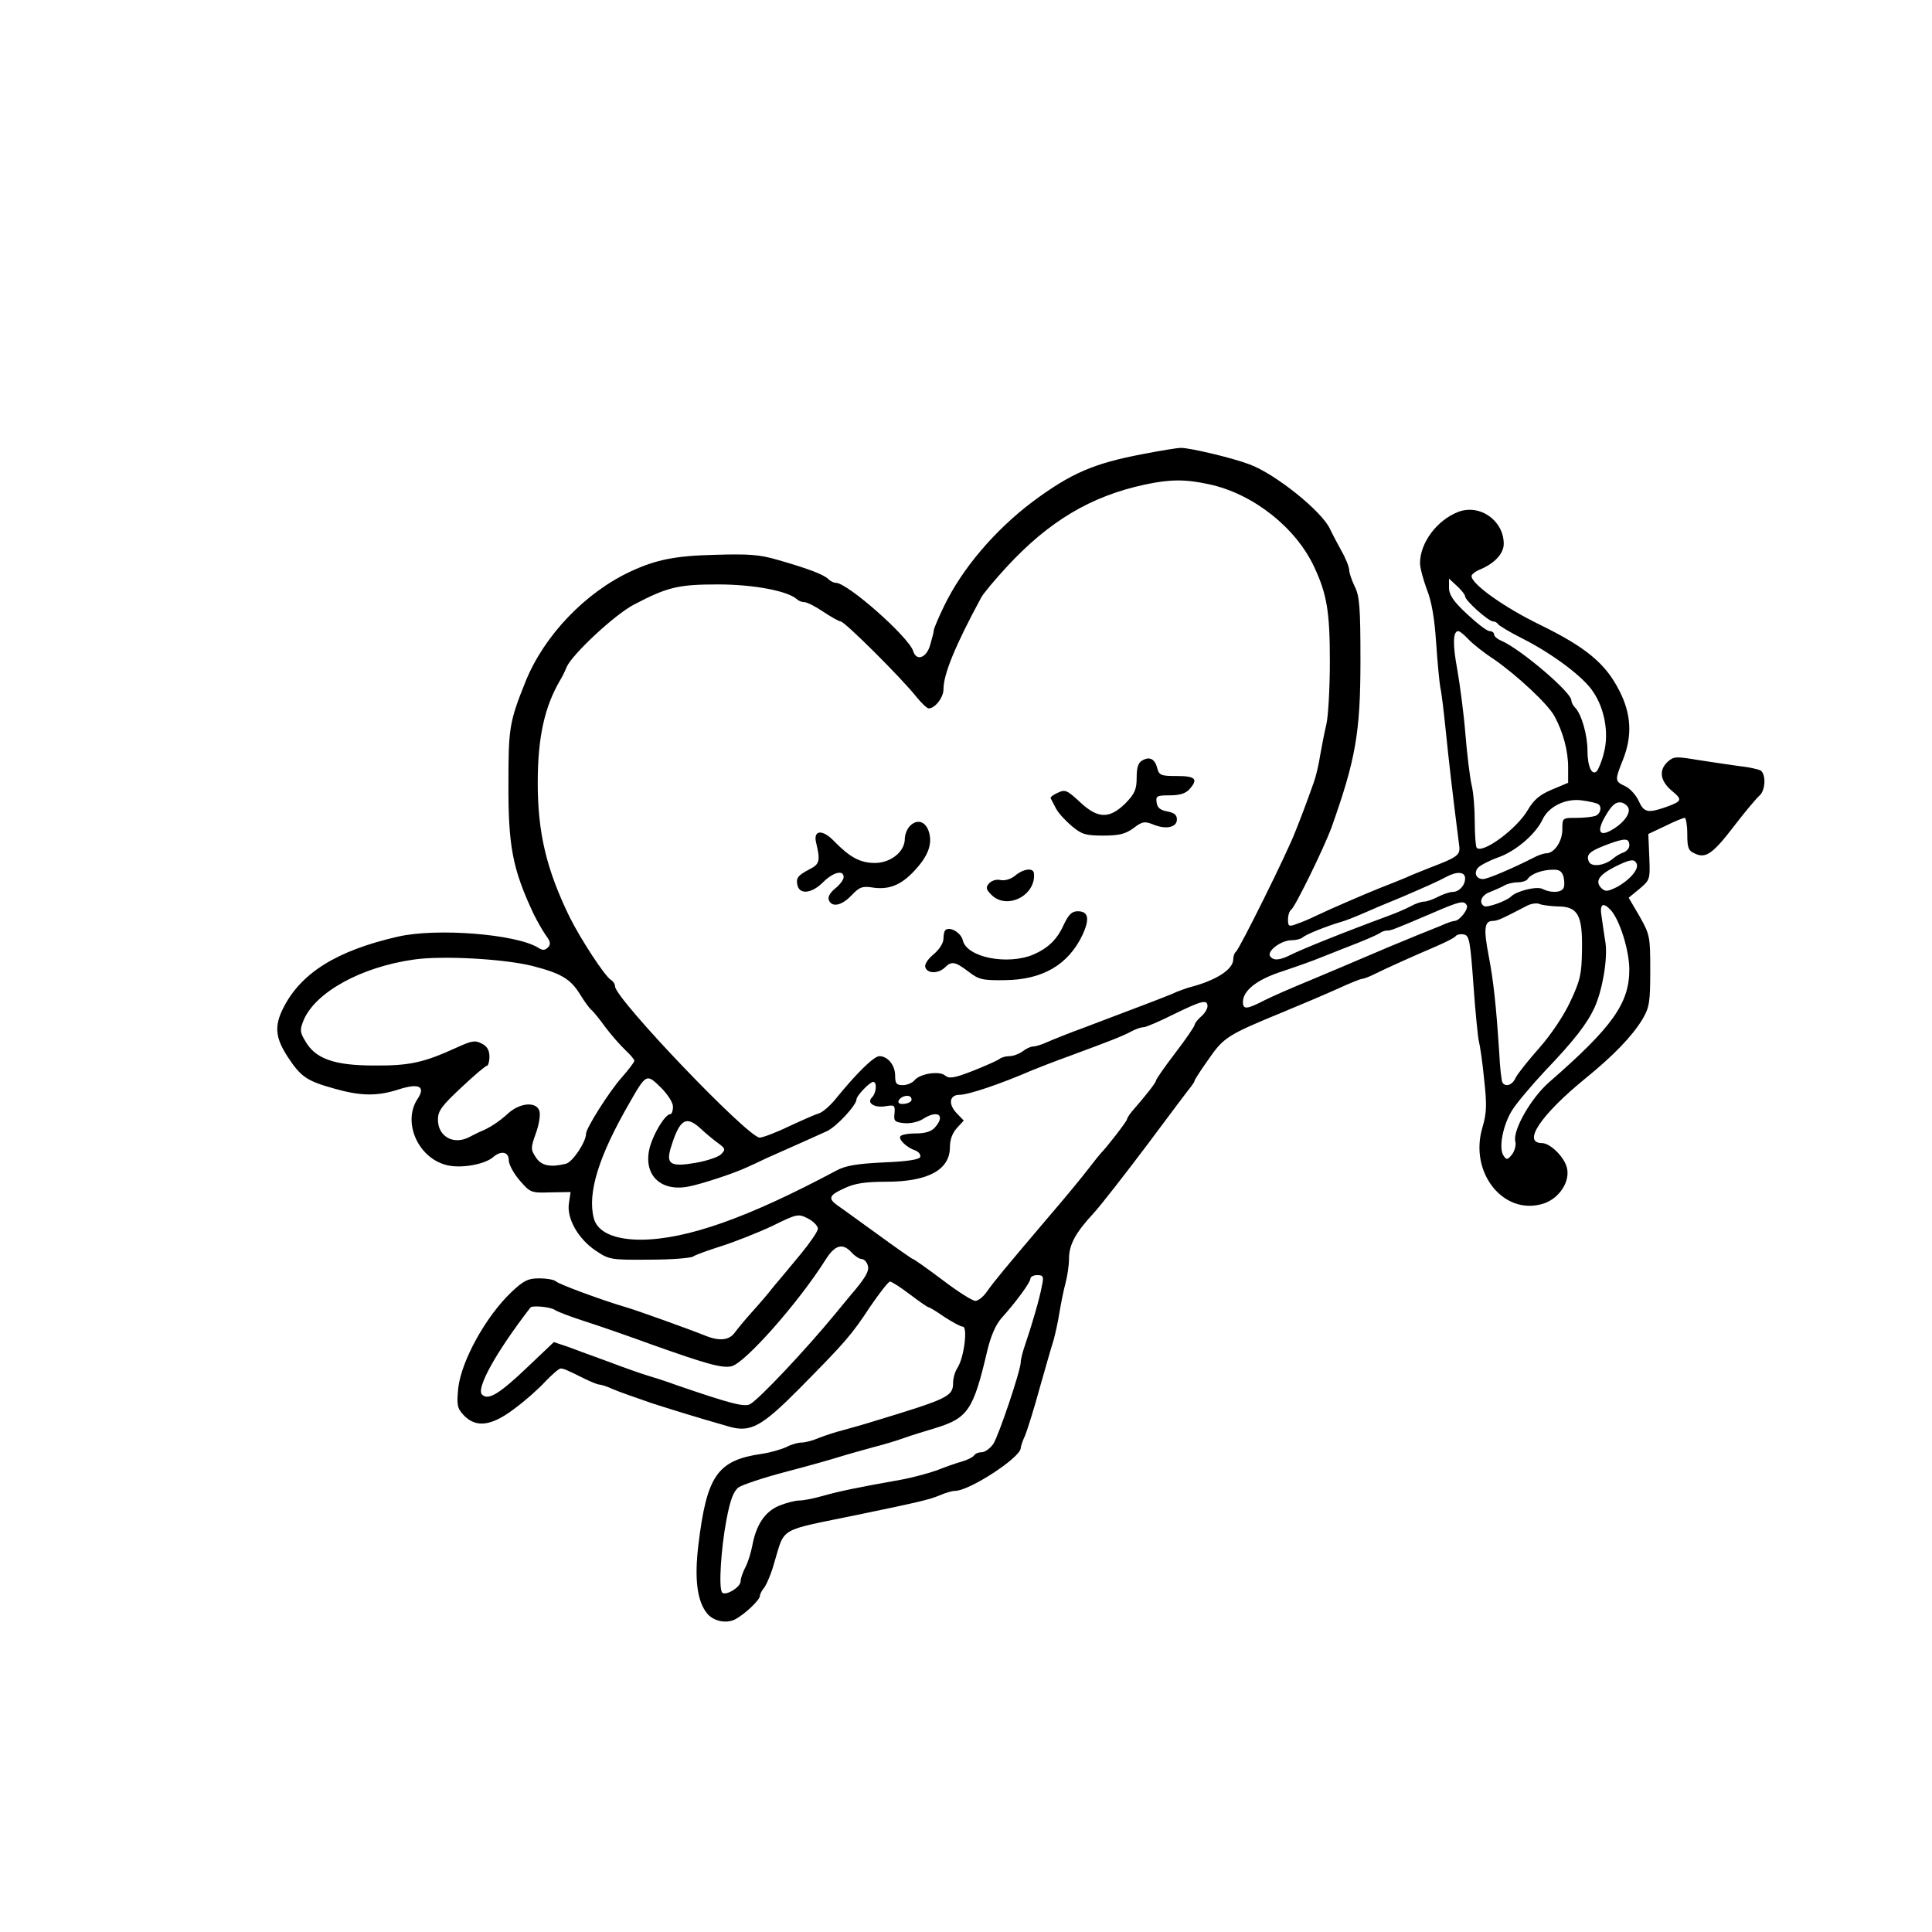
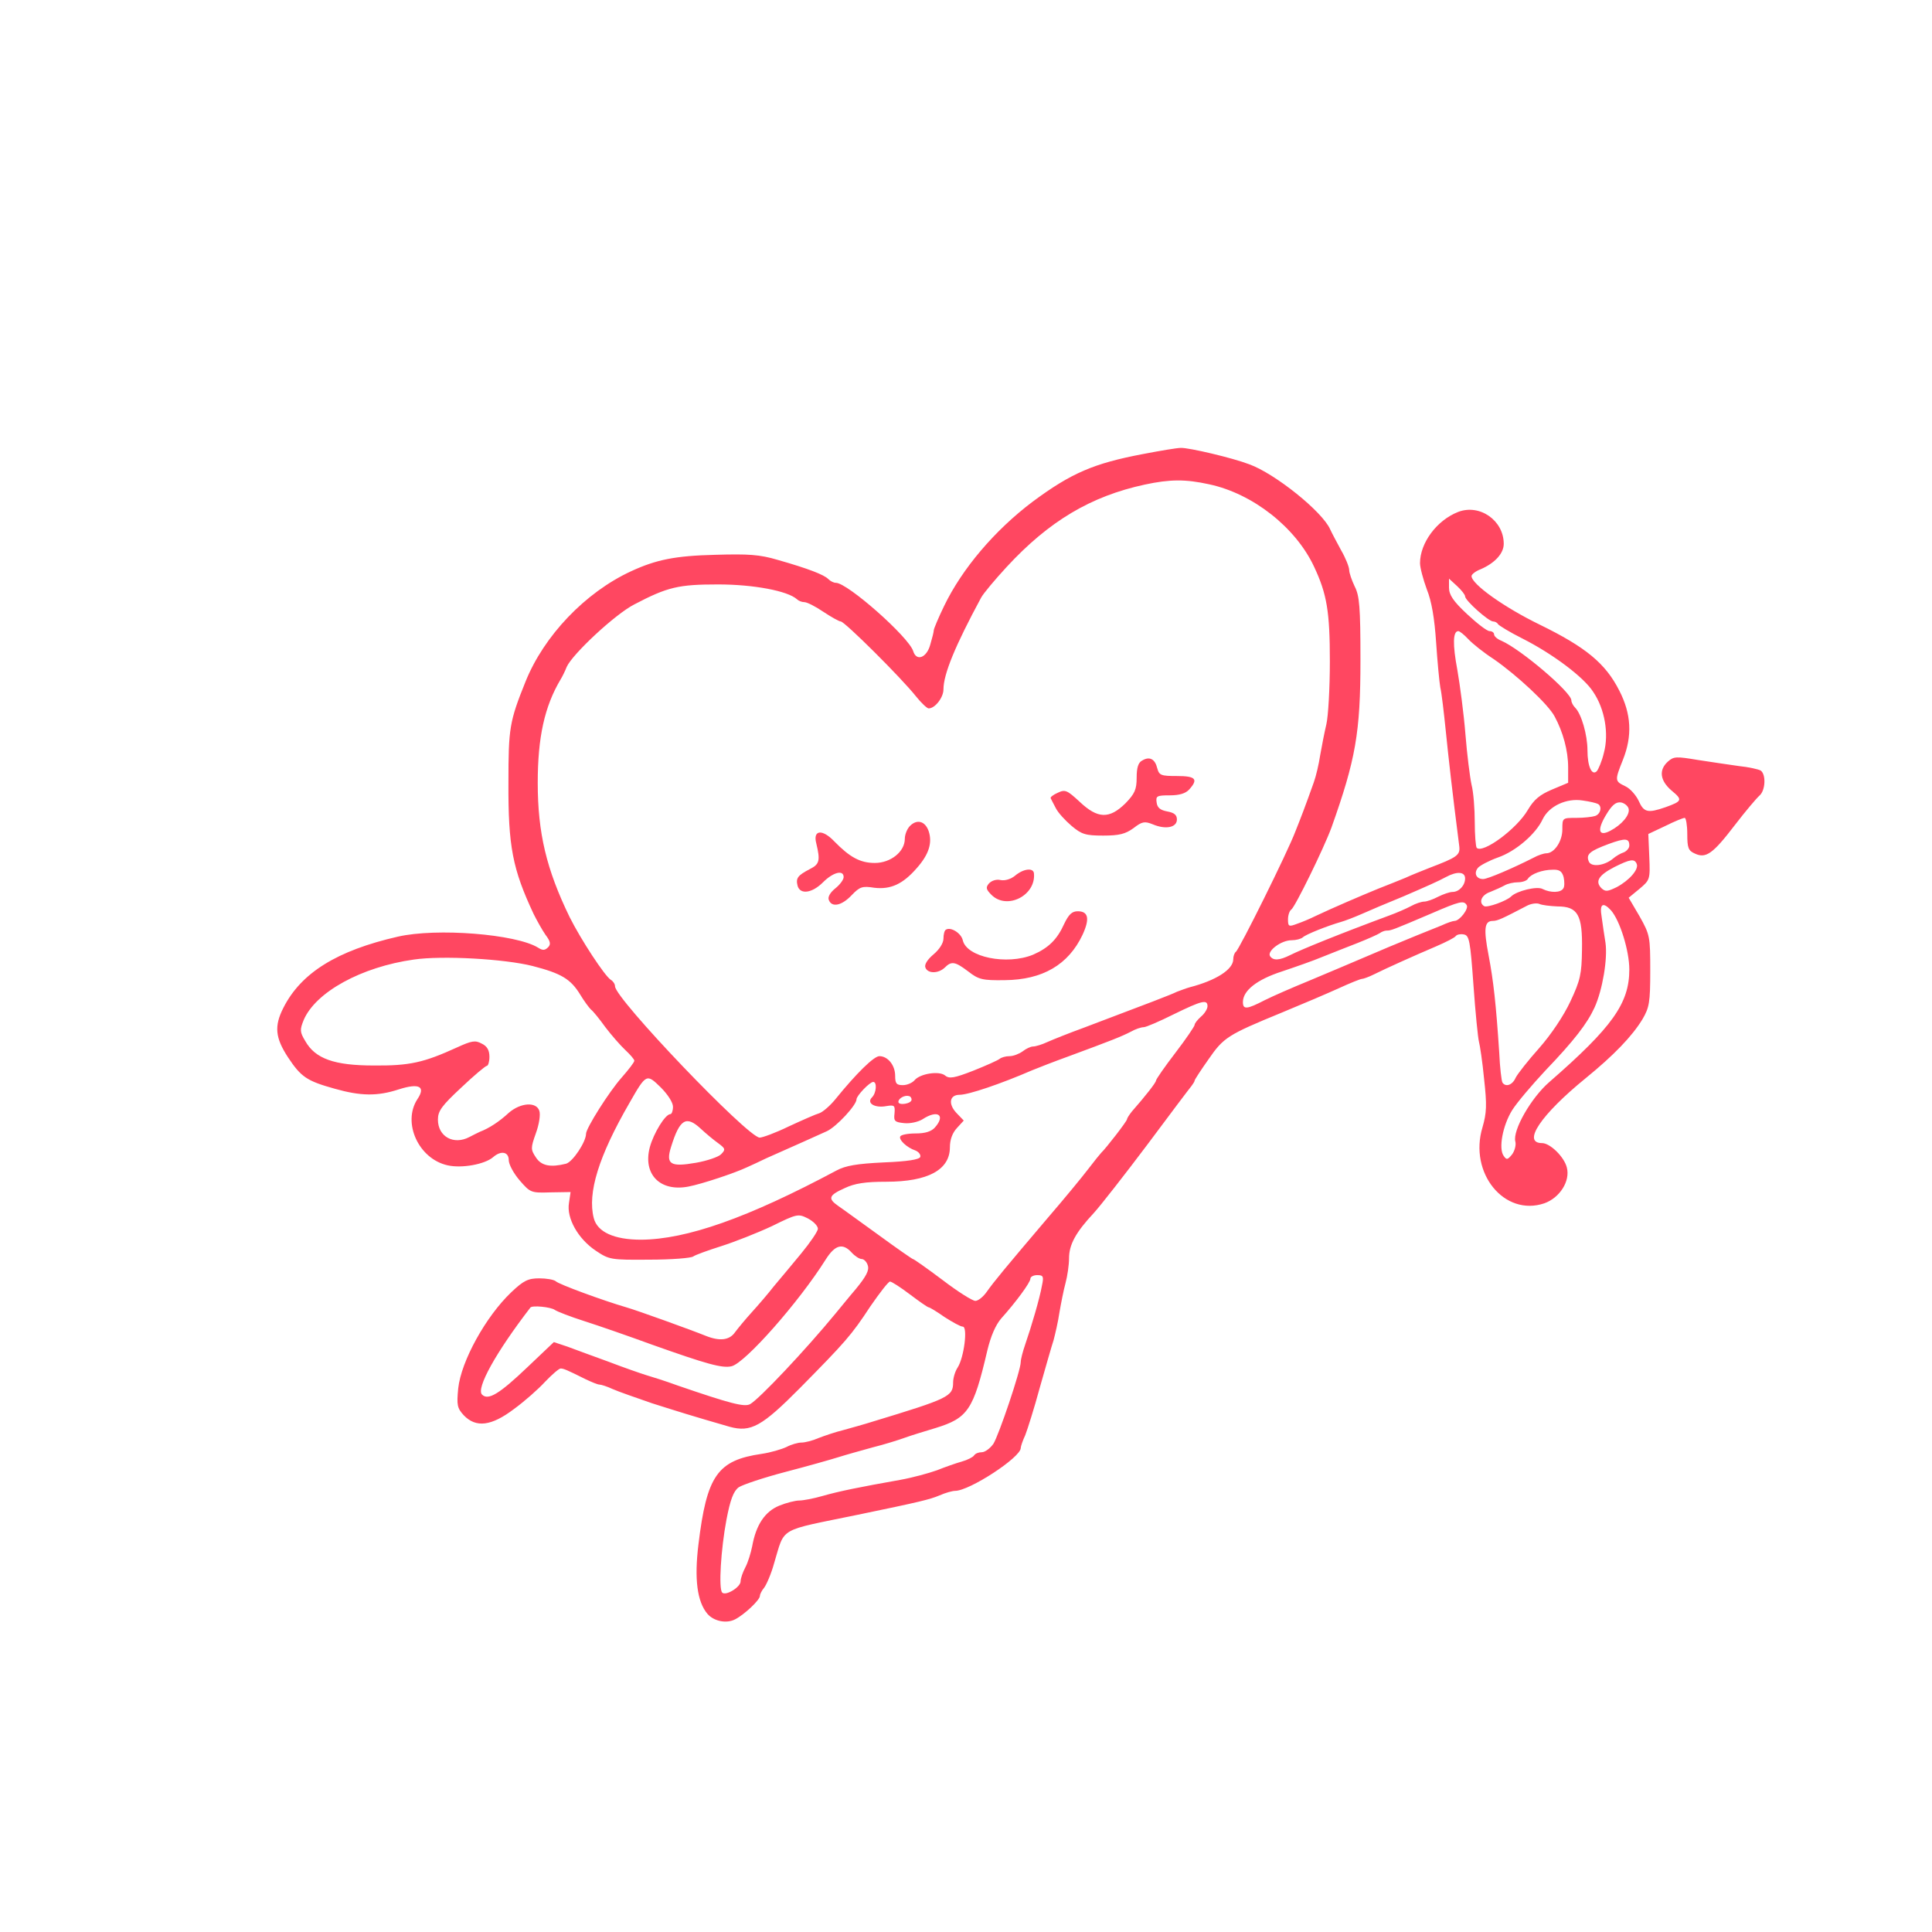
- <svg xmlns="http://www.w3.org/2000/svg" viewBox="0 0 600 600" fill="currentColor">
-   <g transform="translate(0,600) scale(0.1,-0.1)">
+ <svg xmlns="http://www.w3.org/2000/svg" version="1.0" width="600pt" height="600pt" viewBox="0 0 600 600" preserveAspectRatio="xMidYMid meet">
+   <g transform="translate(0,600) scale(0.1,-0.1)" fill="#FF4761" stroke="none">
    <path d="M3550 4590 c-153 -29 -223 -59 -343 -148 -118 -89 -219 -208 -275 -324 -18 -37 -32 -71 -32 -75 0 -5 -5 -25 -11 -45 -11 -41 -43 -53 -53 -20 -14 44 -204 212 -240 212 -7 0 -17 5 -24 12 -13 13 -61 32 -156 59 -57 17 -92 19 -195 16 -124 -3 -183 -15 -261 -51 -143 -66 -271 -201 -328 -343 -50 -124 -53 -145 -53 -313 -1 -199 13 -269 78 -408 10 -20 26 -49 37 -65 16 -21 17 -30 8 -39 -10 -10 -17 -10 -31 -1 -68 42 -315 62 -436 34 -188 -43 -300 -112 -355 -221 -29 -57 -25 -93 14 -153 41 -62 59 -74 145 -98 81 -23 133 -24 200 -2 63 20 84 9 57 -31 -47 -73 4 -185 94 -205 44 -10 115 3 141 25 25 22 49 17 49 -9 0 -13 15 -41 34 -63 33 -38 35 -39 96 -37 l62 1 -5 -34 c-8 -47 28 -111 83 -148 42 -28 46 -29 167 -28 69 0 130 5 136 10 7 5 46 19 87 32 41 13 112 41 157 62 79 39 82 39 112 24 17 -9 31 -23 31 -32 0 -8 -24 -43 -52 -77 -29 -35 -67 -81 -85 -102 -17 -22 -48 -58 -68 -80 -20 -22 -43 -50 -52 -62 -17 -25 -47 -29 -90 -12 -47 19 -216 80 -248 89 -72 21 -211 72 -219 81 -6 5 -29 9 -51 9 -35 0 -49 -7 -87 -43 -79 -75 -156 -214 -165 -299 -5 -52 -3 -61 17 -83 38 -40 86 -34 156 19 33 24 76 62 97 85 21 22 43 41 48 41 9 0 19 -4 77 -33 19 -9 38 -17 44 -17 5 0 24 -6 41 -14 18 -8 73 -27 122 -44 82 -26 123 -39 241 -73 66 -18 100 1 219 121 140 142 159 163 218 253 29 42 56 77 61 77 5 0 33 -18 62 -40 29 -22 55 -40 58 -40 3 0 25 -13 49 -30 25 -16 50 -30 57 -30 16 0 4 -96 -16 -127 -8 -12 -14 -33 -14 -46 0 -44 -13 -50 -250 -122 -25 -8 -65 -19 -90 -26 -25 -6 -60 -18 -78 -25 -18 -8 -42 -14 -53 -14 -11 0 -32 -6 -47 -14 -15 -7 -49 -17 -76 -21 -138 -20 -171 -67 -197 -282 -13 -107 -4 -177 28 -215 20 -23 59 -31 86 -17 29 15 77 60 77 73 0 5 6 17 13 25 7 9 22 43 31 76 35 115 9 99 261 151 193 40 222 47 253 60 18 8 40 14 48 14 45 0 204 104 204 133 0 5 6 23 14 40 7 18 28 84 45 147 18 63 37 130 43 148 5 19 14 57 18 85 5 29 13 70 19 92 6 22 11 57 11 77 0 43 21 81 77 141 21 23 96 119 166 212 70 94 131 175 137 182 5 7 10 14 10 17 0 3 19 32 43 66 47 68 59 76 227 145 63 26 143 60 178 76 35 16 67 29 72 29 4 0 21 6 37 14 38 19 125 58 193 87 30 13 58 27 61 32 4 5 15 7 25 5 17 -3 20 -19 30 -158 6 -85 14 -164 17 -175 3 -11 11 -63 16 -116 9 -81 8 -105 -5 -150 -43 -142 68 -278 192 -236 48 17 81 69 70 111 -8 33 -52 76 -77 76 -63 0 -4 88 136 202 86 70 144 130 176 183 21 36 24 52 24 150 0 106 -1 112 -33 169 l-34 58 34 28 c32 27 33 29 30 99 l-3 71 53 25 c28 14 55 25 60 25 4 0 8 -23 8 -50 0 -43 3 -52 24 -61 34 -16 56 0 124 89 33 43 67 83 76 91 19 16 21 66 4 78 -7 4 -38 11 -68 14 -30 4 -88 13 -128 19 -66 11 -74 11 -92 -5 -29 -26 -25 -59 11 -90 35 -29 34 -33 -19 -52 -55 -19 -67 -16 -83 20 -8 17 -26 38 -41 45 -33 16 -34 17 -8 82 30 75 26 143 -11 215 -43 85 -104 135 -247 205 -111 54 -212 126 -212 151 0 5 12 15 28 21 44 19 72 49 72 79 0 73 -75 125 -142 99 -66 -26 -118 -96 -118 -159 0 -14 10 -51 21 -81 15 -37 24 -90 29 -165 4 -60 10 -123 13 -140 4 -16 11 -77 17 -135 9 -88 19 -179 42 -359 3 -27 -8 -34 -92 -66 -25 -10 -58 -23 -75 -31 -16 -7 -55 -22 -85 -34 -56 -23 -140 -59 -195 -85 -16 -8 -42 -19 -57 -24 -26 -10 -28 -8 -28 14 0 13 5 27 10 30 12 8 101 190 125 255 75 211 90 294 90 520 0 166 -3 200 -18 229 -9 19 -17 42 -17 51 0 9 -11 37 -25 61 -13 24 -29 54 -34 65 -24 55 -171 173 -251 202 -52 20 -188 52 -213 51 -12 0 -65 -9 -117 -19z m205 -94 c136 -29 269 -134 326 -256 40 -85 49 -140 49 -294 0 -83 -5 -171 -11 -196 -6 -25 -14 -67 -19 -95 -4 -27 -13 -66 -20 -85 -27 -76 -41 -112 -57 -152 -24 -64 -175 -368 -185 -374 -4 -3 -8 -13 -8 -23 0 -32 -54 -66 -135 -87 -11 -3 -29 -10 -40 -14 -18 -9 -81 -33 -290 -112 -44 -16 -94 -36 -112 -44 -17 -8 -37 -14 -45 -14 -7 0 -22 -7 -32 -15 -11 -8 -29 -15 -41 -15 -12 0 -25 -4 -30 -8 -6 -5 -42 -21 -82 -37 -59 -23 -75 -26 -88 -15 -18 15 -78 6 -95 -15 -7 -8 -23 -15 -36 -15 -20 0 -24 5 -24 29 0 33 -23 61 -49 61 -17 0 -71 -53 -136 -133 -16 -20 -39 -40 -50 -44 -11 -3 -54 -22 -95 -41 -41 -20 -82 -35 -91 -35 -39 3 -449 432 -449 470 0 7 -6 16 -13 20 -19 12 -93 125 -128 195 -72 148 -99 261 -99 417 0 141 21 237 71 321 5 8 14 26 19 39 18 40 151 164 210 194 103 54 137 62 260 62 110 0 216 -20 245 -46 5 -5 15 -9 23 -9 8 0 34 -13 59 -30 24 -16 49 -30 54 -30 12 0 188 -175 234 -233 16 -20 34 -37 39 -37 20 0 46 34 46 59 0 47 36 135 117 285 7 13 43 56 79 95 132 143 262 220 429 256 79 17 127 17 200 1z m795 -348 c0 -13 73 -78 87 -78 6 0 13 -4 15 -8 2 -4 36 -25 76 -45 93 -47 191 -120 220 -166 36 -53 49 -130 33 -189 -6 -26 -17 -51 -22 -57 -15 -15 -29 14 -29 65 0 48 -19 113 -38 132 -7 7 -12 17 -12 23 0 25 -156 158 -217 185 -13 5 -23 14 -23 20 0 5 -6 10 -14 10 -8 0 -39 24 -70 53 -43 40 -56 60 -56 82 l0 28 25 -23 c14 -13 25 -27 25 -32z m10 -133 c13 -14 48 -42 79 -62 72 -50 169 -140 189 -178 26 -48 42 -106 42 -158 l0 -48 -50 -21 c-38 -16 -56 -31 -75 -63 -34 -59 -140 -137 -159 -118 -3 4 -6 40 -6 80 0 41 -4 93 -10 116 -5 23 -14 94 -19 157 -5 63 -17 153 -25 199 -15 80 -14 121 3 121 4 0 18 -11 31 -25z m403 -512 c13 -8 8 -31 -9 -37 -9 -3 -35 -6 -59 -6 -43 0 -43 0 -43 -36 0 -37 -25 -74 -50 -74 -7 0 -26 -6 -40 -14 -63 -32 -142 -66 -156 -66 -21 0 -30 18 -16 35 6 7 34 22 62 32 55 19 118 73 139 119 20 41 74 66 124 58 22 -3 43 -8 48 -11z m95 -15 c4 -19 -21 -49 -57 -68 -36 -19 -42 1 -14 48 19 32 31 42 47 40 11 -2 22 -11 24 -20z m2 -114 c0 -8 -8 -17 -17 -21 -10 -3 -25 -12 -33 -19 -27 -23 -69 -28 -76 -9 -9 22 3 32 62 54 52 19 64 18 64 -5z m23 -57 c7 -17 -23 -51 -62 -72 -29 -14 -35 -15 -48 -3 -20 21 -8 40 40 65 50 25 63 27 70 10z m-227 -41 c3 -14 3 -30 -1 -35 -8 -14 -40 -14 -64 -2 -17 10 -81 -6 -98 -23 -14 -14 -75 -36 -84 -30 -18 11 -8 35 19 44 15 6 35 15 44 20 10 6 29 10 42 10 14 0 28 5 31 11 10 15 45 28 77 28 21 1 29 -5 34 -23z m-306 -4 c0 -22 -19 -42 -39 -42 -9 0 -29 -7 -45 -15 -15 -8 -35 -15 -43 -15 -8 0 -27 -6 -41 -14 -15 -8 -45 -21 -67 -29 -154 -57 -272 -105 -308 -123 -34 -17 -53 -18 -63 -3 -9 16 35 49 67 49 14 0 29 4 35 9 9 9 77 36 119 48 11 3 40 14 65 25 43 19 58 25 128 54 74 32 108 47 132 60 35 19 60 17 60 -4z m5 -83 c7 -11 -22 -49 -38 -49 -5 0 -23 -6 -40 -14 -18 -7 -52 -21 -77 -31 -52 -21 -123 -51 -160 -67 -58 -25 -90 -38 -175 -74 -49 -20 -111 -47 -137 -60 -56 -29 -68 -30 -68 -6 0 36 44 70 121 95 42 14 99 34 125 45 27 11 76 30 109 43 33 13 64 27 70 31 5 4 15 8 21 8 14 0 17 1 139 53 90 39 101 41 110 26z m282 -4 c63 0 78 -26 76 -135 -1 -75 -5 -94 -36 -160 -21 -45 -60 -103 -97 -145 -34 -38 -67 -80 -73 -92 -10 -23 -31 -30 -41 -15 -3 5 -8 47 -10 93 -10 152 -18 223 -33 302 -16 83 -13 107 13 107 15 0 31 8 104 46 14 8 32 10 40 7 8 -4 34 -7 57 -8z m166 -12 c28 -32 57 -126 57 -184 0 -105 -53 -179 -248 -349 -57 -49 -115 -151 -106 -185 3 -11 -2 -29 -10 -40 -14 -17 -17 -18 -26 -5 -17 23 -3 95 26 142 15 24 62 79 103 123 90 94 130 146 153 196 25 55 41 152 34 201 -4 23 -9 60 -12 81 -7 40 4 47 29 20z m-3349 -173 c89 -23 118 -40 148 -89 12 -20 27 -40 33 -46 7 -5 27 -30 45 -55 19 -25 47 -57 62 -71 15 -14 28 -29 28 -33 0 -5 -18 -28 -39 -52 -40 -45 -111 -158 -111 -175 0 -25 -41 -87 -62 -93 -48 -12 -77 -7 -94 20 -16 24 -16 29 0 74 10 27 15 58 11 70 -9 29 -58 26 -95 -6 -29 -27 -61 -48 -90 -59 -8 -4 -23 -11 -32 -16 -49 -26 -98 1 -98 54 0 27 12 43 72 99 40 38 76 68 80 68 4 0 8 13 8 28 0 20 -7 33 -24 41 -20 11 -31 9 -77 -12 -103 -47 -147 -57 -258 -56 -123 0 -182 21 -213 76 -17 28 -17 35 -5 65 37 87 179 165 342 188 89 13 282 2 369 -20z m2096 -125 c0 -8 -9 -23 -20 -32 -11 -10 -20 -21 -20 -26 0 -4 -27 -44 -60 -87 -33 -43 -60 -82 -60 -86 0 -6 -32 -47 -75 -96 -8 -10 -15 -21 -15 -24 0 -6 -66 -91 -80 -104 -3 -3 -21 -25 -40 -50 -19 -25 -75 -93 -125 -151 -136 -160 -168 -199 -190 -230 -11 -16 -27 -29 -36 -29 -9 0 -55 29 -102 65 -48 36 -89 65 -92 65 -2 0 -51 34 -107 75 -57 41 -113 82 -125 90 -33 23 -29 33 20 55 31 15 65 20 129 20 130 0 198 37 198 107 0 24 8 45 22 60 l21 23 -23 24 c-26 28 -21 56 10 56 28 0 128 34 225 76 17 7 68 27 115 44 130 48 163 61 192 76 14 8 32 14 40 14 7 0 49 18 93 40 88 43 105 47 105 25z m-1660 -312 c0 -13 -4 -23 -8 -23 -16 0 -52 -59 -64 -103 -22 -84 32 -139 120 -122 42 8 144 42 182 60 14 6 41 19 60 28 84 37 157 70 188 84 30 14 92 81 92 99 0 11 41 54 52 54 12 0 10 -34 -4 -48 -18 -18 9 -34 45 -27 25 4 27 2 25 -23 -3 -24 1 -27 30 -30 19 -2 44 4 57 12 47 31 73 13 38 -26 -11 -12 -30 -18 -59 -18 -24 0 -45 -4 -48 -9 -6 -10 20 -35 47 -44 10 -4 17 -13 15 -20 -3 -8 -39 -14 -114 -17 -83 -4 -118 -10 -146 -25 -277 -148 -466 -214 -607 -215 -84 0 -136 24 -147 67 -20 78 15 192 111 358 52 91 53 91 97 48 22 -22 38 -47 38 -60z m741 22 c0 -13 -41 -19 -41 -7 0 11 20 22 33 18 5 -1 8 -6 8 -11z m-654 -91 c15 -14 39 -34 53 -44 23 -17 24 -20 9 -35 -8 -8 -43 -20 -77 -26 -80 -14 -95 -5 -78 49 27 87 47 99 93 56z m468 -384 c10 -11 24 -20 31 -20 7 0 16 -9 19 -20 5 -15 -5 -34 -37 -73 -24 -28 -52 -63 -63 -76 -93 -113 -238 -267 -266 -282 -18 -9 -61 2 -224 58 -38 14 -83 28 -100 33 -16 5 -68 23 -115 41 -47 17 -104 38 -128 47 l-42 14 -80 -76 c-90 -86 -124 -106 -143 -87 -19 19 43 131 150 270 5 8 64 2 76 -7 7 -5 48 -21 92 -35 44 -14 139 -47 210 -73 169 -60 218 -74 247 -67 42 10 209 199 292 331 29 46 53 53 81 22z m591 -102 c-7 -40 -33 -128 -52 -183 -8 -23 -14 -47 -14 -55 0 -26 -68 -227 -85 -254 -10 -14 -26 -26 -36 -26 -10 0 -20 -4 -24 -10 -3 -5 -20 -14 -38 -19 -18 -5 -52 -17 -77 -27 -25 -9 -76 -23 -115 -30 -124 -22 -189 -35 -241 -50 -28 -8 -60 -14 -72 -14 -12 0 -40 -7 -62 -16 -44 -18 -72 -59 -84 -126 -4 -20 -13 -50 -21 -65 -8 -15 -15 -35 -15 -44 0 -18 -46 -46 -57 -35 -12 11 -4 136 13 226 12 63 22 89 38 101 12 8 77 30 146 48 69 18 143 39 165 46 22 7 69 20 105 30 36 9 81 23 100 30 19 7 62 20 95 30 101 31 118 56 161 240 11 46 26 80 43 100 45 50 91 112 91 124 0 6 10 11 21 11 19 0 21 -4 15 -32z" />
    <path d="M3547 3638 c-12 -6 -17 -22 -17 -53 0 -37 -6 -50 -35 -80 -50 -49 -86 -48 -142 5 -39 36 -45 39 -68 28 -14 -6 -24 -14 -22 -17 1 -3 9 -17 16 -31 7 -14 29 -38 49 -55 31 -26 43 -30 98 -30 50 0 69 5 94 23 27 21 35 22 60 12 40 -17 75 -10 75 15 0 14 -8 21 -30 25 -21 4 -31 11 -33 28 -3 20 1 22 41 22 30 0 49 6 60 18 29 32 21 42 -38 42 -49 0 -55 2 -61 24 -7 29 -24 38 -47 24z" />
    <path d="M2826 3435 c-9 -9 -16 -27 -16 -40 0 -40 -44 -75 -93 -75 -46 0 -78 18 -126 67 -37 39 -67 36 -56 -6 13 -54 10 -65 -20 -80 -38 -20 -44 -28 -38 -52 8 -28 45 -23 79 11 31 31 64 40 64 16 0 -8 -12 -24 -26 -35 -16 -13 -24 -27 -20 -36 9 -24 40 -18 71 15 25 26 33 29 70 23 51 -6 89 11 133 62 37 42 48 78 36 114 -11 31 -36 38 -58 16z" />
    <path d="M3153 3281 c-13 -11 -32 -17 -46 -14 -13 3 -28 -2 -36 -11 -10 -12 -9 -18 8 -35 48 -48 139 -2 132 67 -2 18 -33 14 -58 -7z" />
    <path d="M3305 3131 c-22 -49 -49 -75 -97 -96 -81 -33 -206 -8 -218 45 -5 22 -37 42 -52 33 -5 -2 -8 -15 -8 -28 0 -14 -13 -34 -31 -49 -19 -16 -29 -32 -25 -41 7 -19 40 -19 60 0 21 21 32 19 73 -12 32 -25 44 -28 113 -27 118 1 198 48 242 141 23 50 18 73 -15 73 -18 0 -28 -10 -42 -39z" />
  </g>
</svg>
